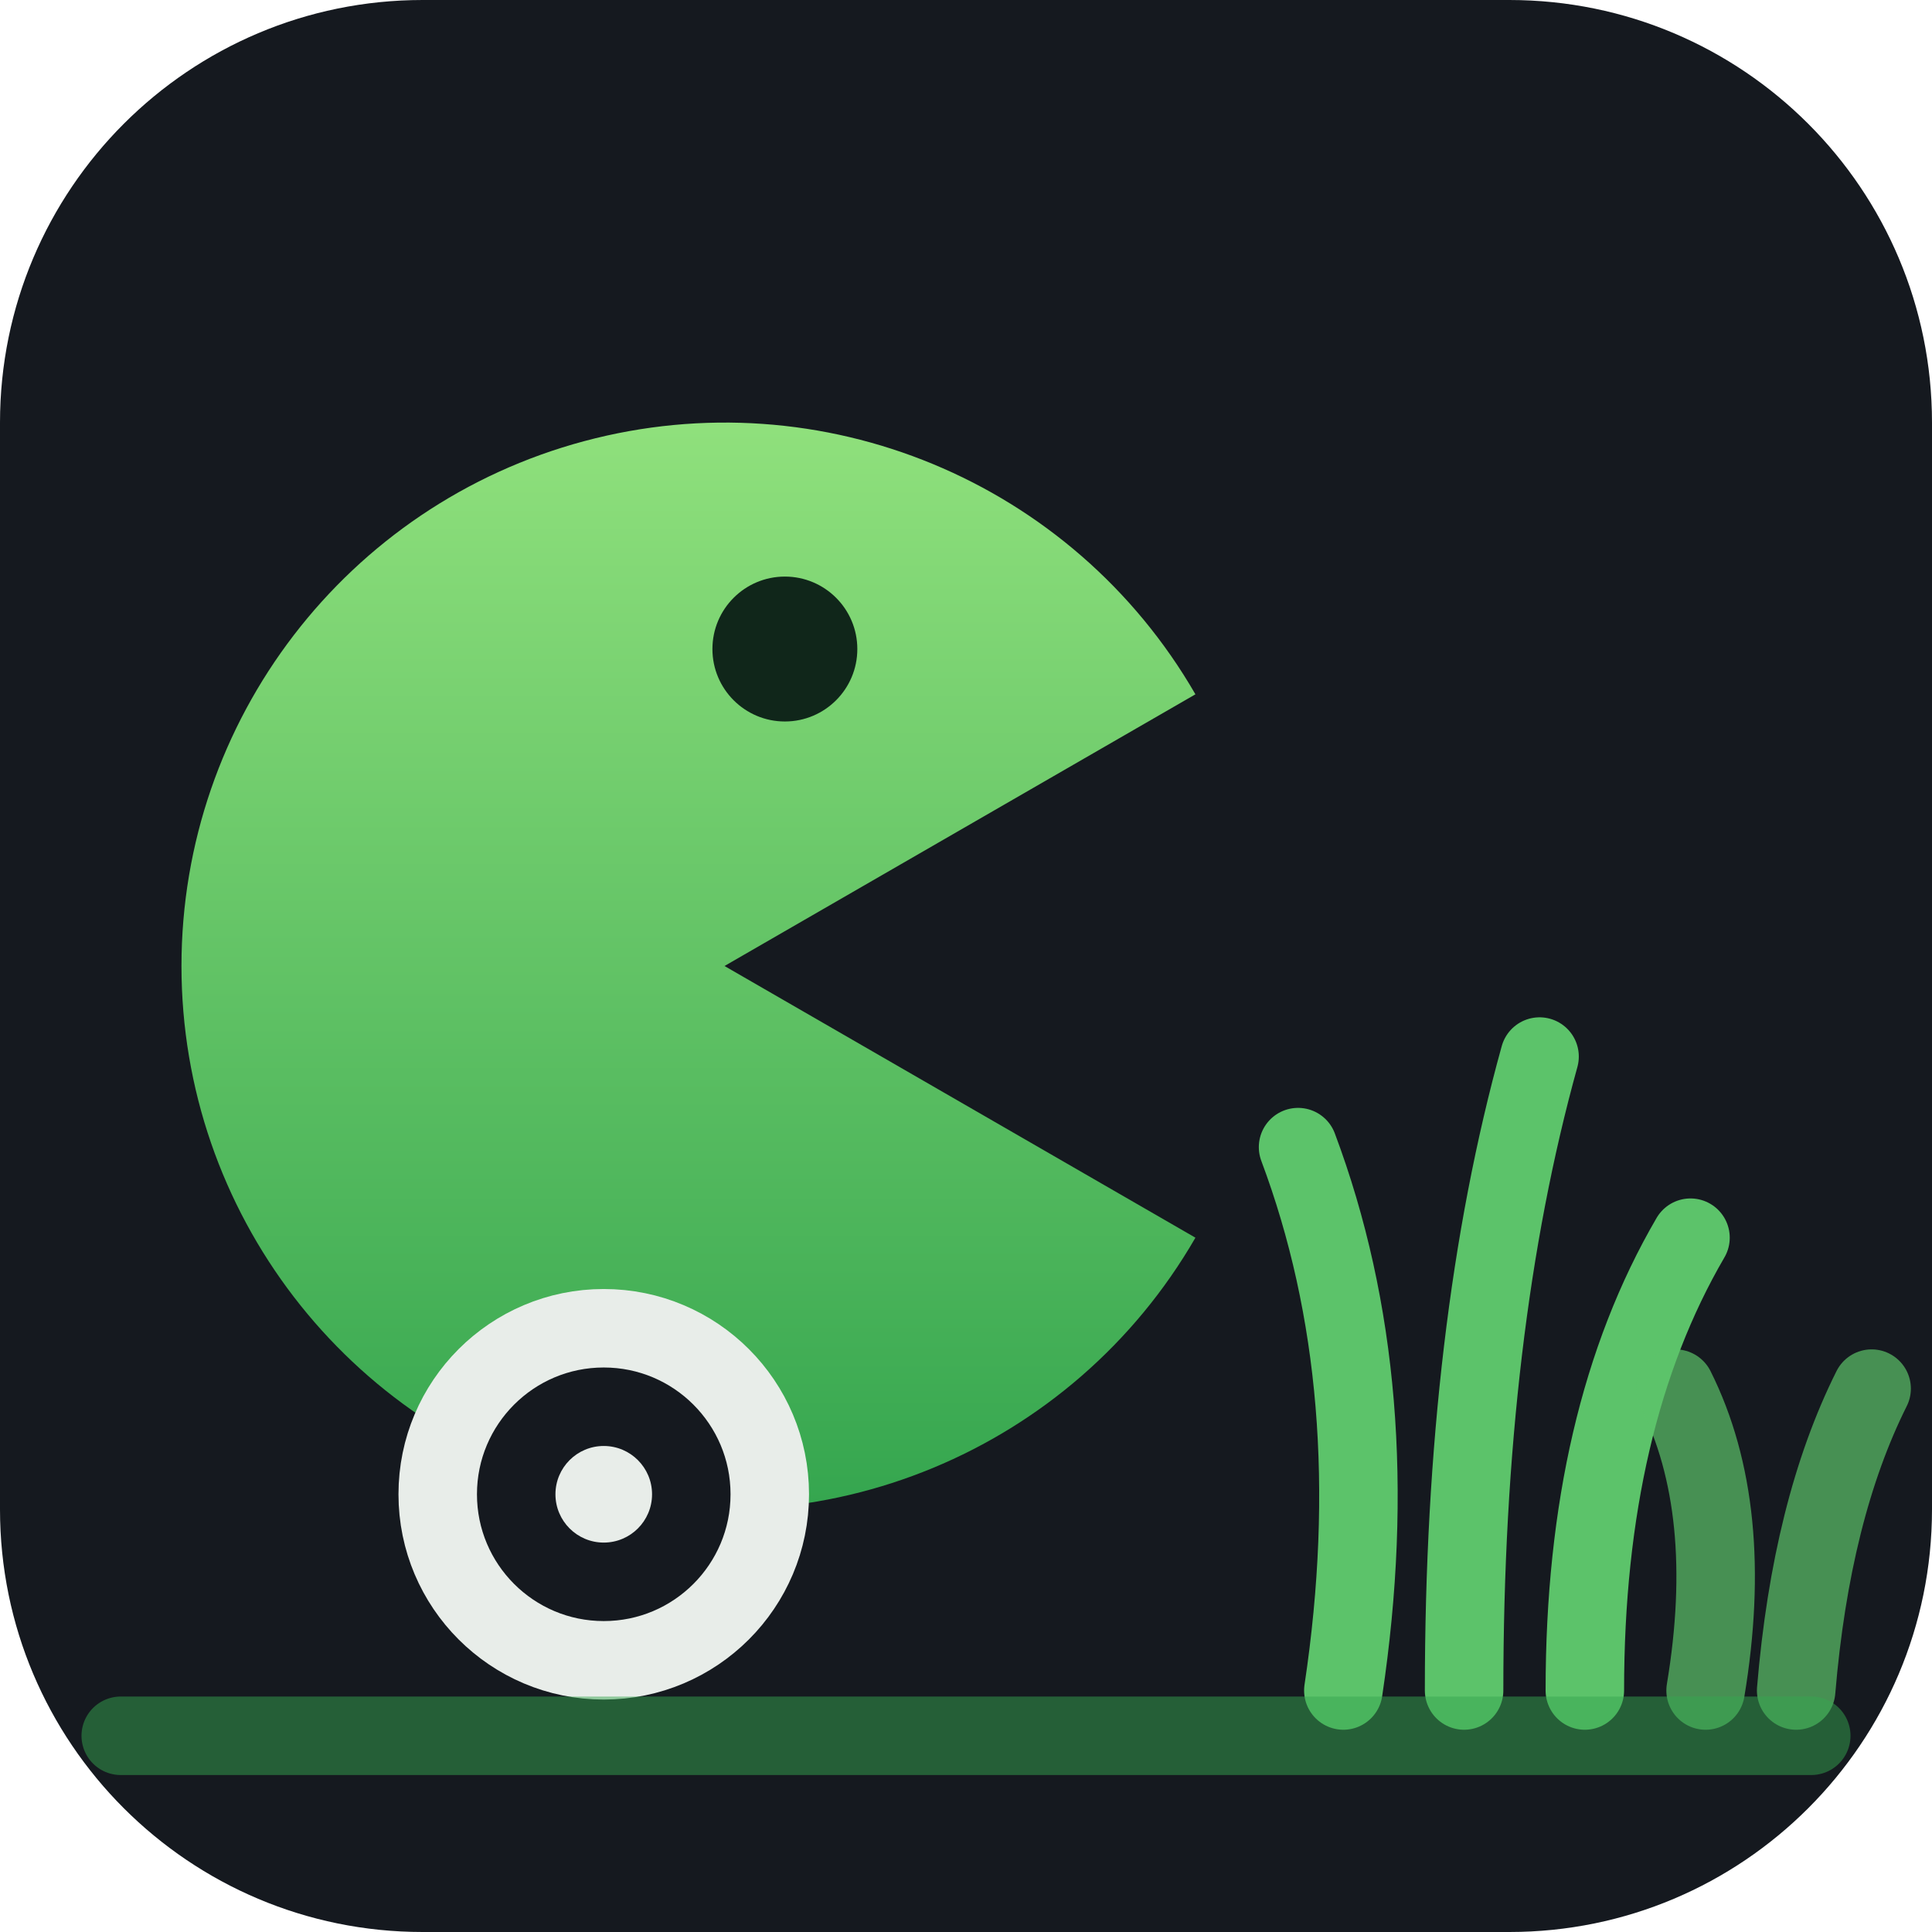
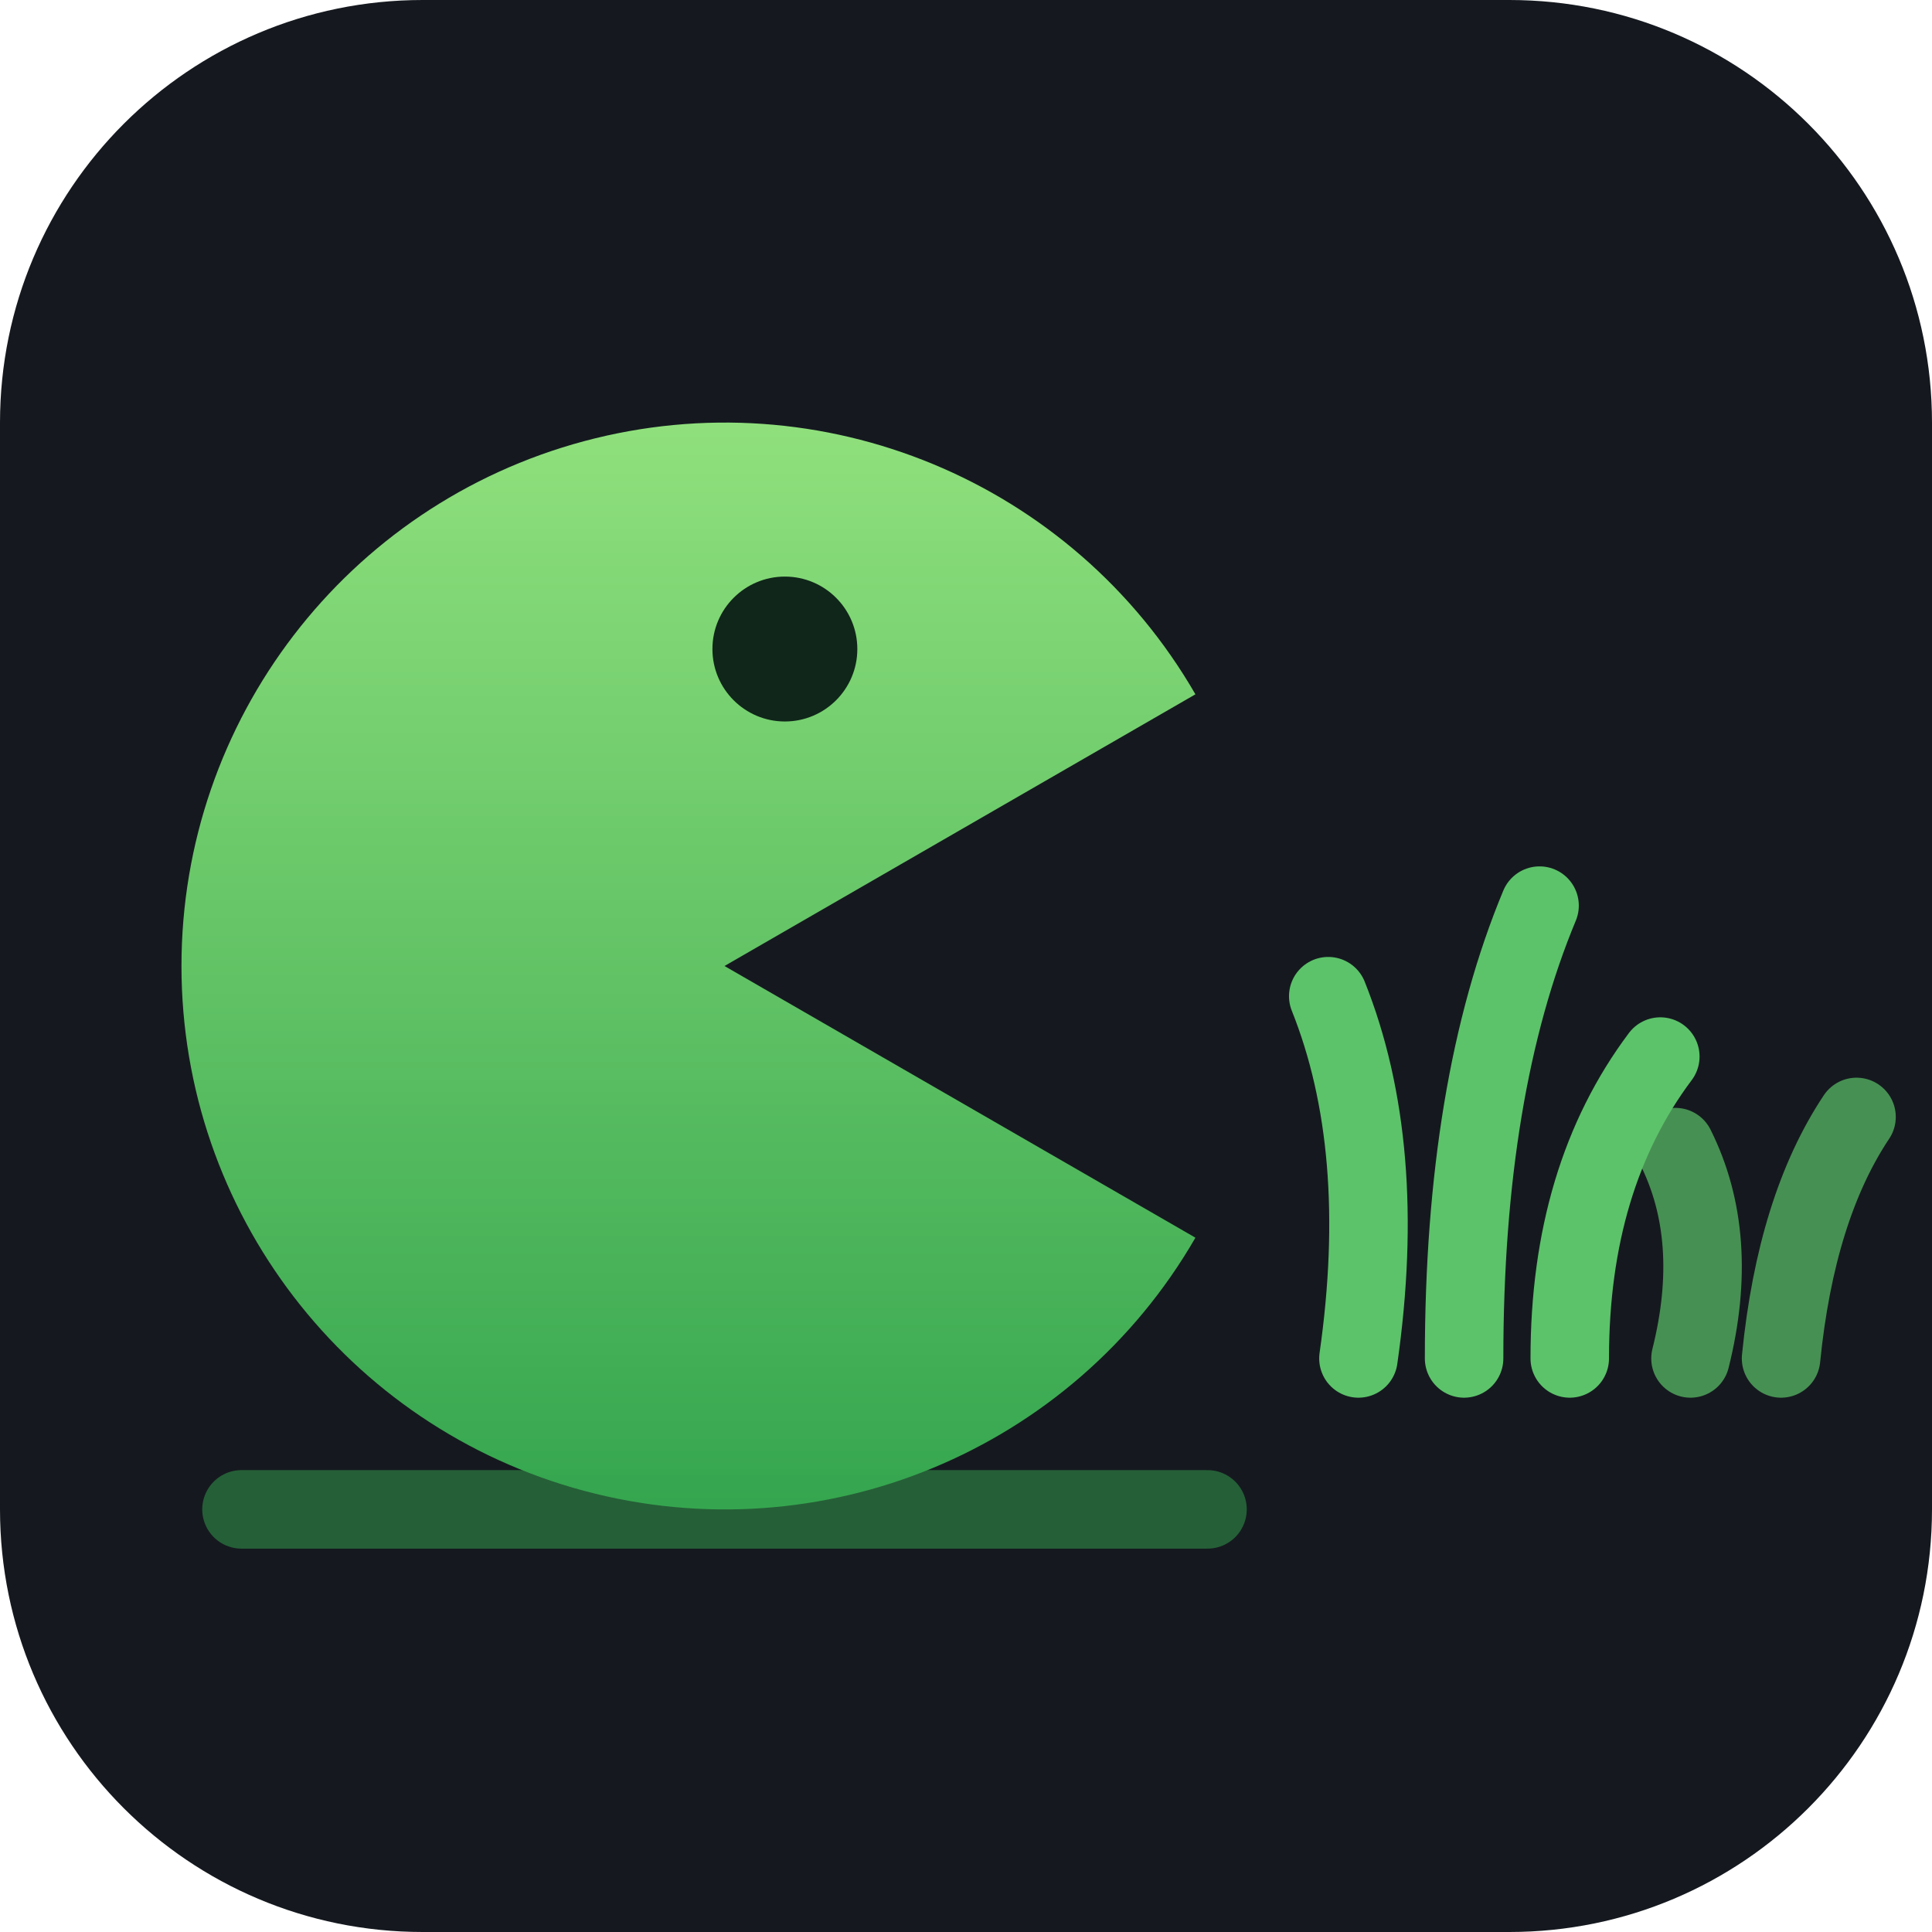
<svg xmlns="http://www.w3.org/2000/svg" viewBox="0 0 64 64">
  <defs>
    <linearGradient id="b" x1="0" y1="0" x2="0" y2="1">
      <stop offset="0" stop-color="#8fe07c" />
      <stop offset="1" stop-color="#35a64f" />
    </linearGradient>
  </defs>
  <rect width="64" height="64" rx="14" fill="#15191f" />
  <g fill="none" stroke="#5cc36a" stroke-width="2.6" stroke-linecap="round">
-     <path d="M44.5 56 Q46 46 43 38 M48.5 56 Q48.5 44 51 35 M52.5 56 Q52.5 47 56 41" />
-     <path d="M56.5 56 Q57.5 50 55.5 46 M59.5 56 Q60 50 62 46" opacity="0.7" />
+     <path d="M45 45 Q46 38 44 33 M48.5 45 Q48.5 36 51 30 M52 45 Q52 39 55 35" />
+     <path d="M56 45 Q57 41 55.5 38 M59 45 Q59.5 40 61.5 37" opacity="0.7" />
  </g>
  <path d="M24 32 L39.6 23 A18 18 0 1 0 39.6 41 Z" fill="url(#b)" />
  <circle cx="26" cy="21.5" r="2.4" fill="#10261a" />
-   <circle cx="20" cy="49.5" r="5.5" fill="#15191f" stroke="#e8ede9" stroke-width="2.6" />
-   <circle cx="20" cy="49.5" r="1.6" fill="#e8ede9" />
-   <path d="M4 57.5 H60" stroke="#35a64f" stroke-width="2.6" stroke-linecap="round" opacity="0.5" />
+   <path d="M8 50 H40" stroke="#35a64f" stroke-width="2.6" stroke-linecap="round" opacity="0.5" />
</svg>
